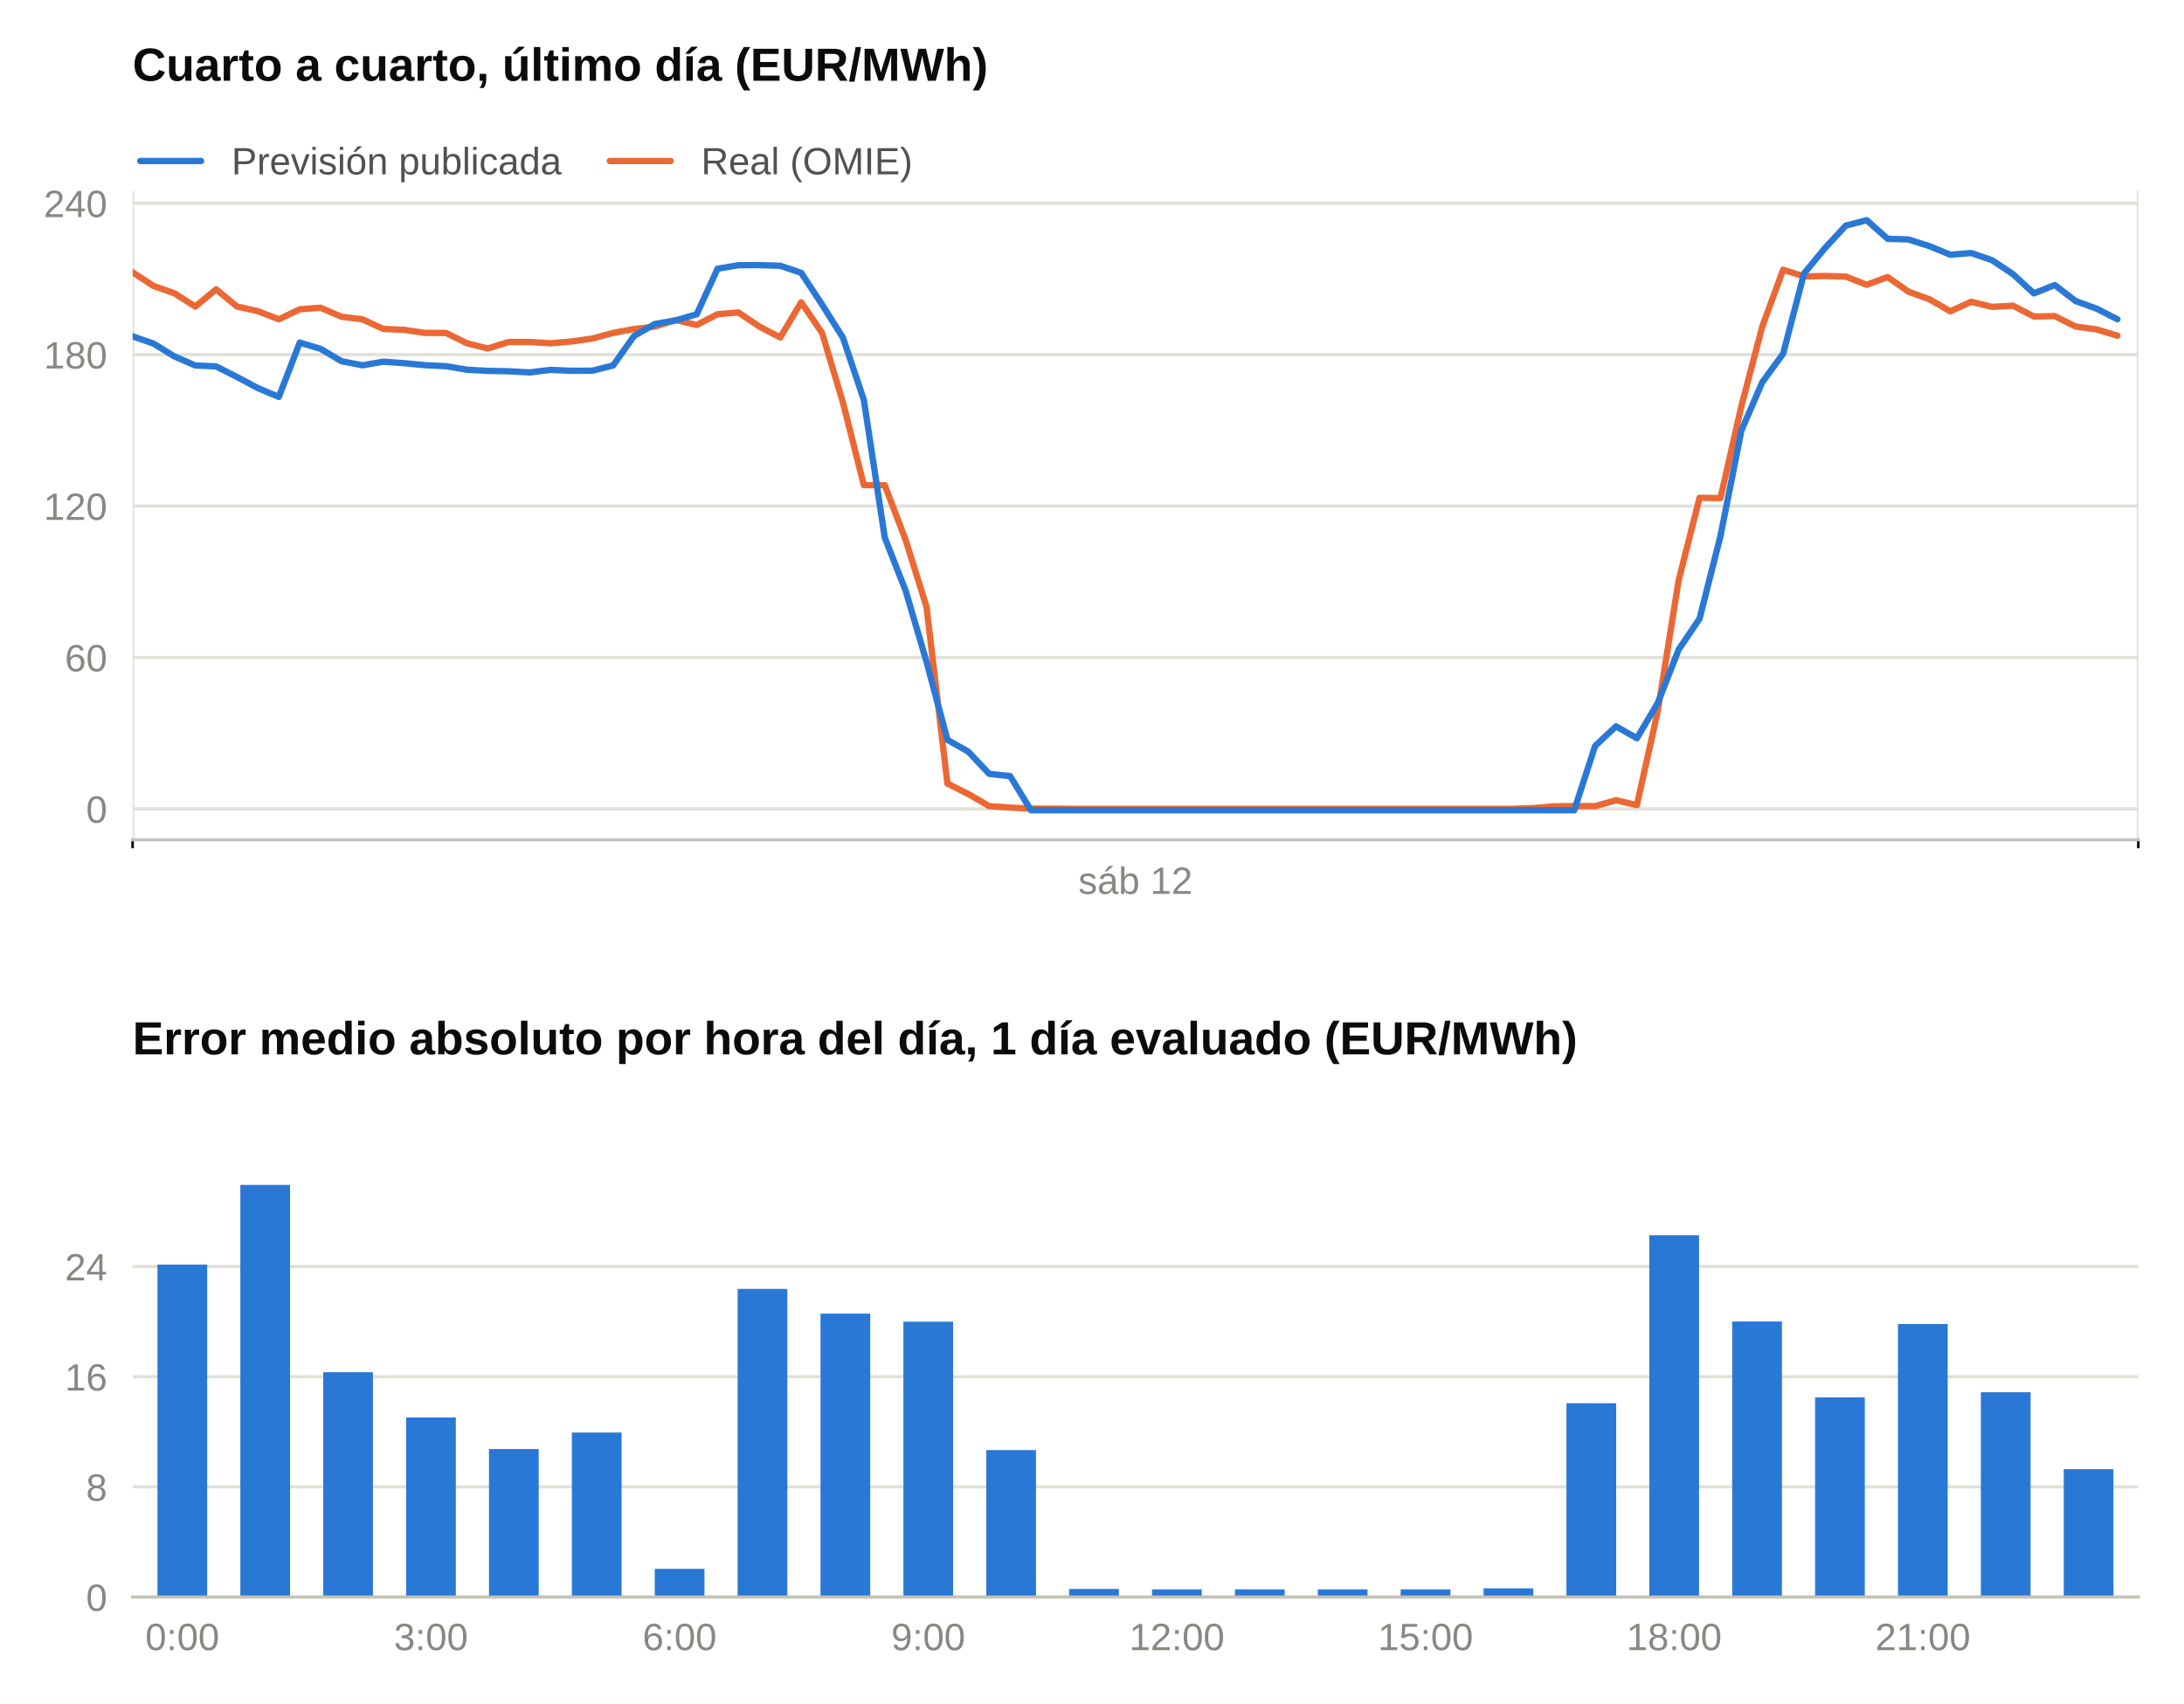
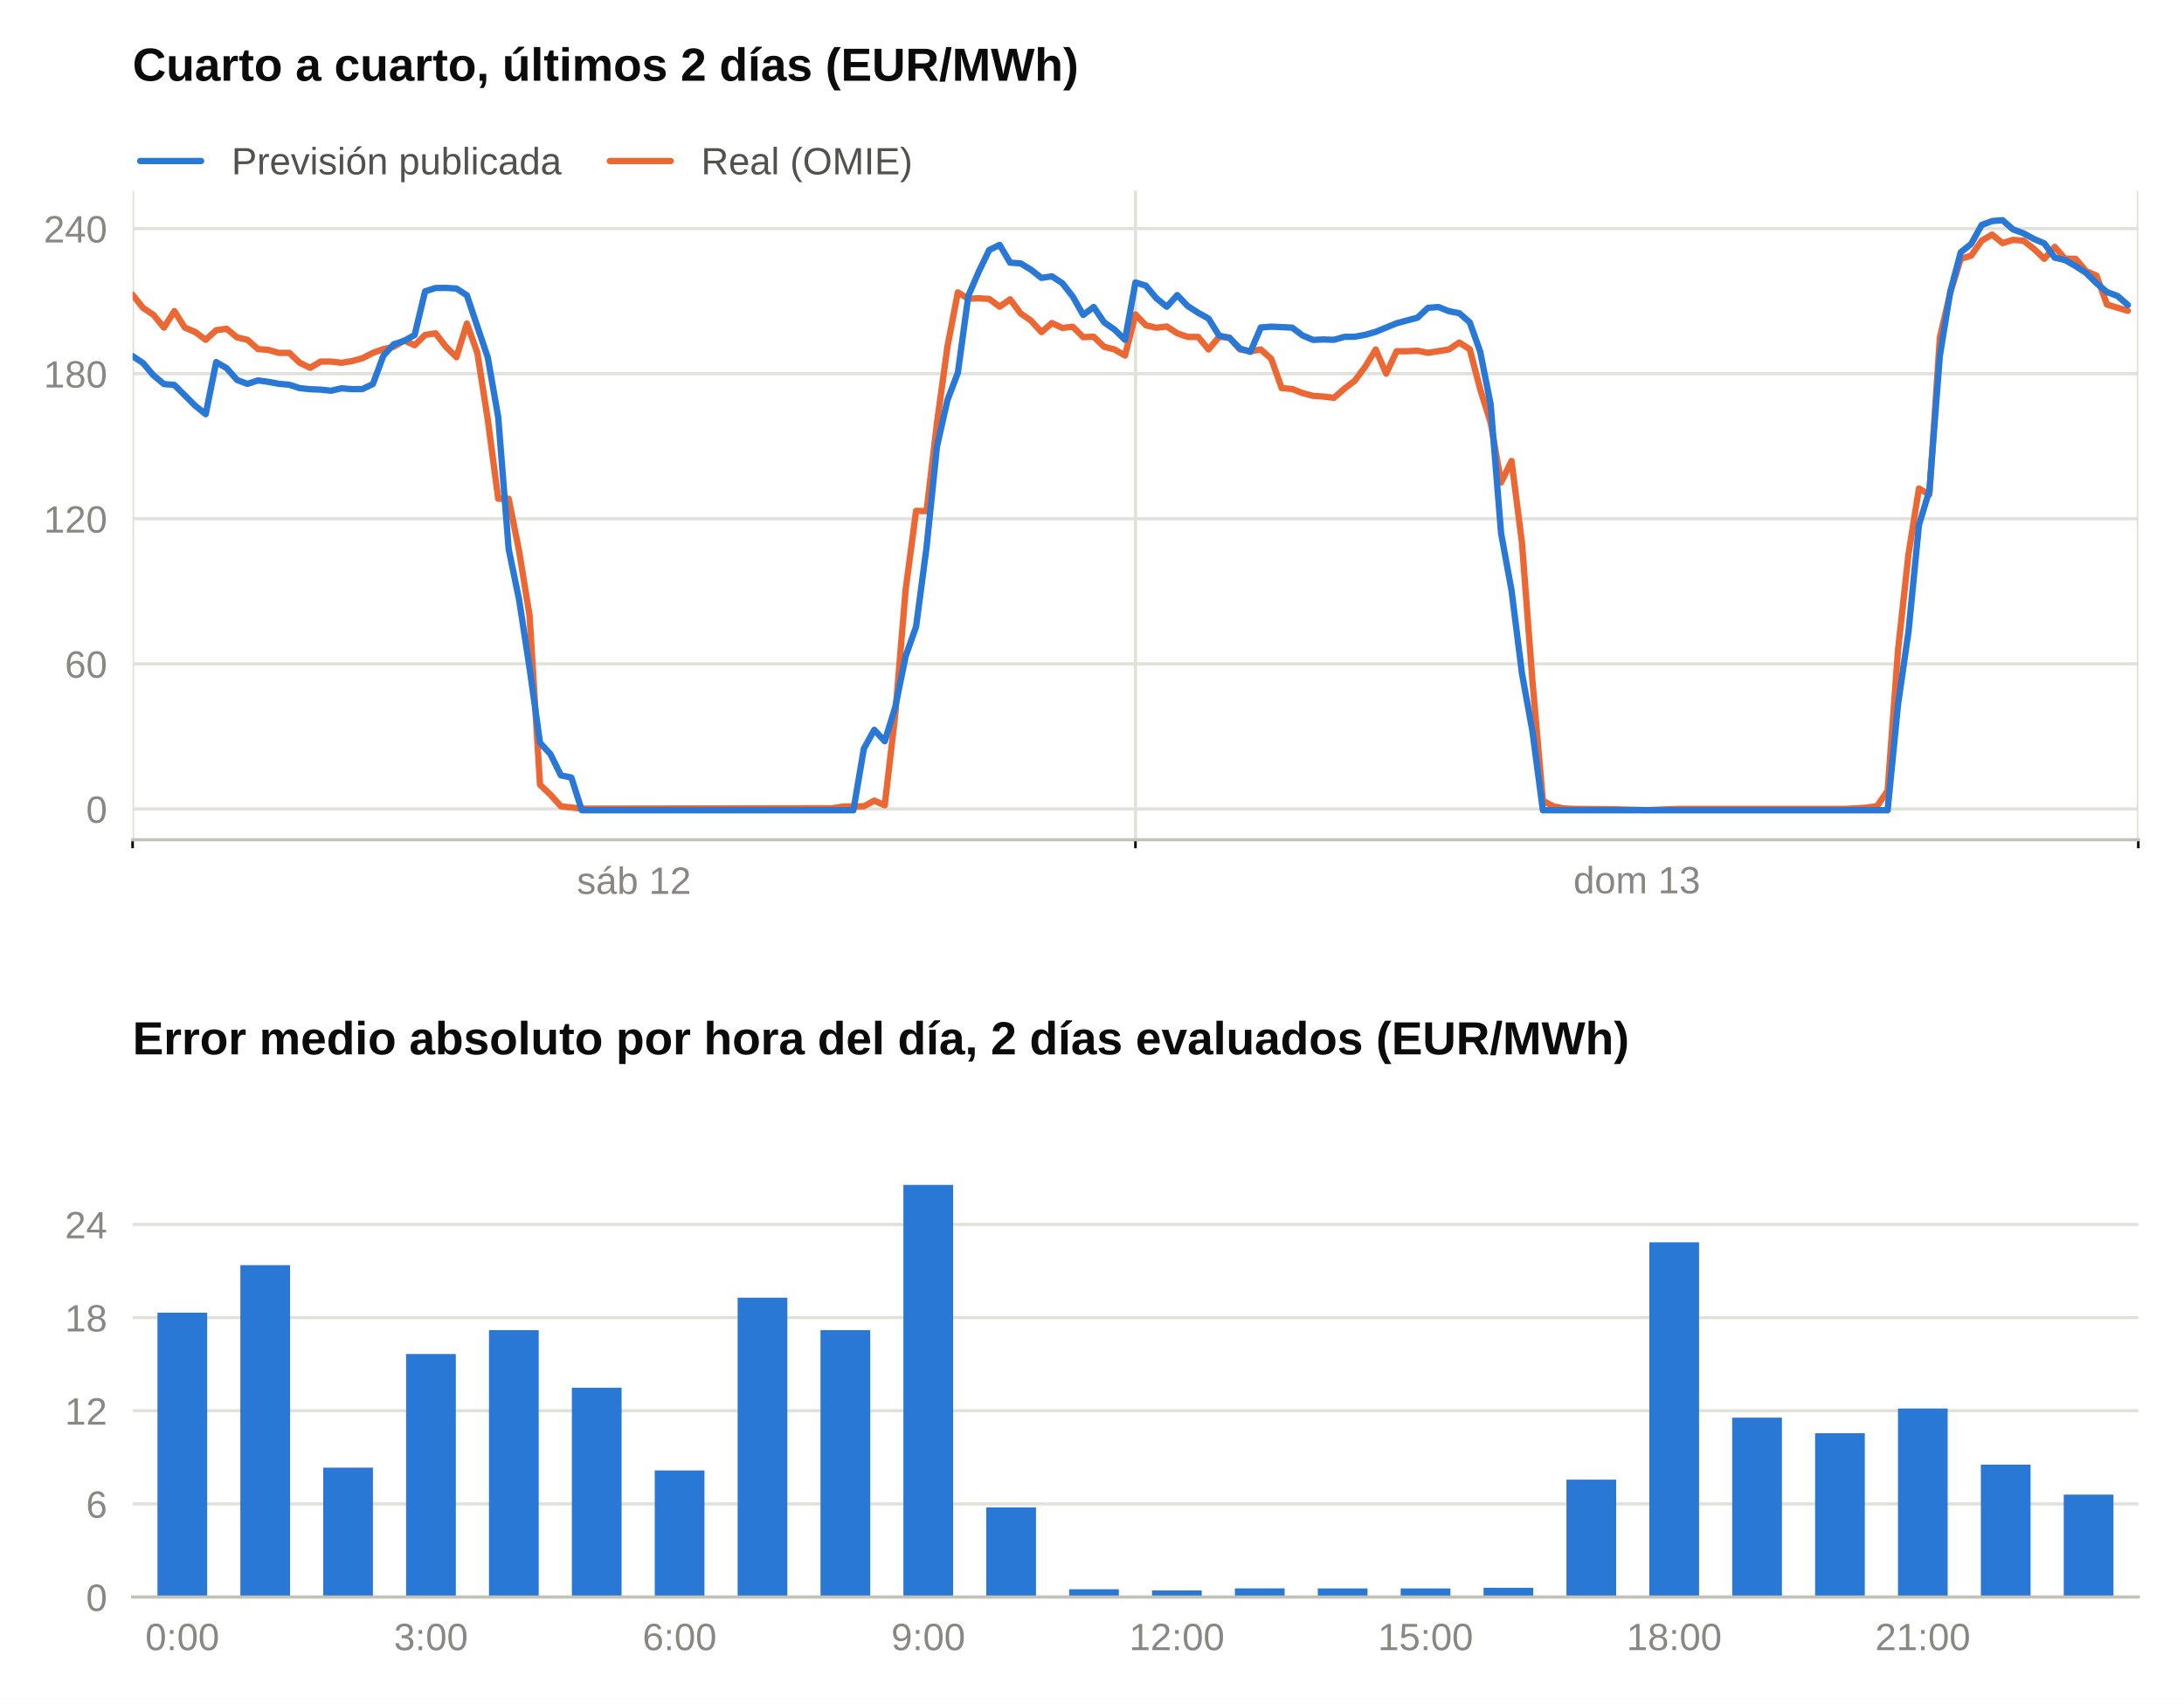
<svg xmlns="http://www.w3.org/2000/svg" xmlns:xlink="http://www.w3.org/1999/xlink" width="516.455pt" height="402.99pt" viewBox="0 0 516.455 402.99" version="1.1">
  <defs>
    <style type="text/css">*{stroke-linejoin: round; stroke-linecap: butt}</style>
  </defs>
  <g id="figure_1">
    <g id="patch_1">
      <path d="M 0 402.99  L 516.455 402.99  L 516.455 0  L 0 0  z " style="fill: #ffffff" />
    </g>
    <g id="axes_1">
      <g id="patch_2">
        <path d="M 31.355 198.629  L 505.655 198.629  L 505.655 45.103  L 31.355 45.103  z " style="fill: #ffffff" />
      </g>
      <g id="matplotlib.axis_1">
        <g id="xtick_1">
          <g id="line2d_1" />
          <g id="text_1">
-             <text style="font-size: 9px; font-family: 'Segoe UI', 'Helvetica Neue', 'Arial', 'DejaVu Sans', sans-serif; text-anchor: middle; fill: #898781" x="268.505" y="211.423" transform="rotate(-0 268.5047 211.423)">sáb 12</text>
+             <text style="font-size: 9px; font-family: 'Segoe UI', 'Helvetica Neue', 'Arial', 'DejaVu Sans', sans-serif; text-anchor: middle; fill: #898781" x="149.93" y="211.423" transform="rotate(-0 149.9297 211.423)">sáb 12</text>
          </g>
        </g>
        <g id="xtick_2">
-           <g id="line2d_2">
+           <g id="line2d_2" />
+           <g id="text_2">
+             <text style="font-size: 9px; font-family: 'Segoe UI', 'Helvetica Neue', 'Arial', 'DejaVu Sans', sans-serif; text-anchor: middle; fill: #898781" x="387.08" y="211.292" transform="rotate(-0 387.0797 211.2922)">dom 13</text>
+           </g>
+         </g>
+         <g id="xtick_3">
+           <g id="line2d_3">
            <path d="M 31.355 198.629  L 31.355 45.103  " clip-path="url(#pcca6787718)" style="fill: none; stroke: #e1e0d9; stroke-width: 0.75; stroke-linecap: square" />
          </g>
-           <g id="line2d_3">
+           <g id="line2d_4">
            <defs>
              <path id="mb2d37224fb" d="M 0 0  L 0 2  " style="stroke: #000000; stroke-width: 0.6" />
            </defs>
            <g>
              <use xlink:href="#mb2d37224fb" x="31.355" y="198.629" style="stroke: #000000; stroke-width: 0.6" />
            </g>
          </g>
        </g>
-         <g id="xtick_3">
-           <g id="line2d_4">
+         <g id="xtick_4">
+           <g id="line2d_5">
+             <path d="M 268.505 198.629  L 268.505 45.103  " clip-path="url(#pcca6787718)" style="fill: none; stroke: #e1e0d9; stroke-width: 0.75; stroke-linecap: square" />
+           </g>
+           <g id="line2d_6">
+             <g>
+               <use xlink:href="#mb2d37224fb" x="268.505" y="198.629" style="stroke: #000000; stroke-width: 0.6" />
+             </g>
+           </g>
+         </g>
+         <g id="xtick_5">
+           <g id="line2d_7">
            <path d="M 505.655 198.629  L 505.655 45.103  " clip-path="url(#pcca6787718)" style="fill: none; stroke: #e1e0d9; stroke-width: 0.75; stroke-linecap: square" />
          </g>
-           <g id="line2d_5">
+           <g id="line2d_8">
            <g>
              <use xlink:href="#mb2d37224fb" x="505.655" y="198.629" style="stroke: #000000; stroke-width: 0.6" />
            </g>
          </g>
        </g>
      </g>
      <g id="matplotlib.axis_2">
        <g id="ytick_1">
-           <g id="line2d_6">
-             <path d="M 31.355 191.317  L 505.655 191.317  " clip-path="url(#pcca6787718)" style="fill: none; stroke: #e1e0d9; stroke-width: 0.75; stroke-linecap: square" />
-           </g>
-           <g id="line2d_7" />
-           <g id="text_2">
-             <text style="font-size: 9px; font-family: 'Segoe UI', 'Helvetica Neue', 'Arial', 'DejaVu Sans', sans-serif; text-anchor: end; fill: #898781" x="25.355" y="194.593" transform="rotate(-0 25.35469 194.5928)">0</text>
+           <g id="line2d_9">
+             <path d="M 31.355 191.331  L 505.655 191.331  " clip-path="url(#pcca6787718)" style="fill: none; stroke: #e1e0d9; stroke-width: 0.75; stroke-linecap: square" />
+           </g>
+           <g id="line2d_10" />
+           <g id="text_3">
+             <text style="font-size: 9px; font-family: 'Segoe UI', 'Helvetica Neue', 'Arial', 'DejaVu Sans', sans-serif; text-anchor: end; fill: #898781" x="25.355" y="194.607" transform="rotate(-0 25.35469 194.6068)">0</text>
          </g>
        </g>
        <g id="ytick_2">
-           <g id="line2d_8">
-             <path d="M 31.355 155.504  L 505.655 155.504  " clip-path="url(#pcca6787718)" style="fill: none; stroke: #e1e0d9; stroke-width: 0.75; stroke-linecap: square" />
-           </g>
-           <g id="line2d_9" />
-           <g id="text_3">
-             <text style="font-size: 9px; font-family: 'Segoe UI', 'Helvetica Neue', 'Arial', 'DejaVu Sans', sans-serif; text-anchor: end; fill: #898781" x="25.355" y="158.78" transform="rotate(-0 25.35469 158.7798)">60</text>
+           <g id="line2d_11">
+             <path d="M 31.355 157.015  L 505.655 157.015  " clip-path="url(#pcca6787718)" style="fill: none; stroke: #e1e0d9; stroke-width: 0.75; stroke-linecap: square" />
+           </g>
+           <g id="line2d_12" />
+           <g id="text_4">
+             <text style="font-size: 9px; font-family: 'Segoe UI', 'Helvetica Neue', 'Arial', 'DejaVu Sans', sans-serif; text-anchor: end; fill: #898781" x="25.355" y="160.291" transform="rotate(-0 25.35469 160.2907)">60</text>
          </g>
        </g>
        <g id="ytick_3">
-           <g id="line2d_10">
-             <path d="M 31.355 119.691  L 505.655 119.691  " clip-path="url(#pcca6787718)" style="fill: none; stroke: #e1e0d9; stroke-width: 0.75; stroke-linecap: square" />
-           </g>
-           <g id="line2d_11" />
-           <g id="text_4">
-             <text style="font-size: 9px; font-family: 'Segoe UI', 'Helvetica Neue', 'Arial', 'DejaVu Sans', sans-serif; text-anchor: end; fill: #898781" x="25.355" y="122.967" transform="rotate(-0 25.35469 122.9668)">120</text>
+           <g id="line2d_13">
+             <path d="M 31.355 122.699  L 505.655 122.699  " clip-path="url(#pcca6787718)" style="fill: none; stroke: #e1e0d9; stroke-width: 0.75; stroke-linecap: square" />
+           </g>
+           <g id="line2d_14" />
+           <g id="text_5">
+             <text style="font-size: 9px; font-family: 'Segoe UI', 'Helvetica Neue', 'Arial', 'DejaVu Sans', sans-serif; text-anchor: end; fill: #898781" x="25.355" y="125.975" transform="rotate(-0 25.35469 125.9746)">120</text>
          </g>
        </g>
        <g id="ytick_4">
-           <g id="line2d_12">
-             <path d="M 31.355 83.878  L 505.655 83.878  " clip-path="url(#pcca6787718)" style="fill: none; stroke: #e1e0d9; stroke-width: 0.75; stroke-linecap: square" />
-           </g>
-           <g id="line2d_13" />
-           <g id="text_5">
-             <text style="font-size: 9px; font-family: 'Segoe UI', 'Helvetica Neue', 'Arial', 'DejaVu Sans', sans-serif; text-anchor: end; fill: #898781" x="25.355" y="87.154" transform="rotate(-0 25.35469 87.15384)">180</text>
+           <g id="line2d_15">
+             <path d="M 31.355 88.382  L 505.655 88.382  " clip-path="url(#pcca6787718)" style="fill: none; stroke: #e1e0d9; stroke-width: 0.75; stroke-linecap: square" />
+           </g>
+           <g id="line2d_16" />
+           <g id="text_6">
+             <text style="font-size: 9px; font-family: 'Segoe UI', 'Helvetica Neue', 'Arial', 'DejaVu Sans', sans-serif; text-anchor: end; fill: #898781" x="25.355" y="91.659" transform="rotate(-0 25.35469 91.65856)">180</text>
          </g>
        </g>
        <g id="ytick_5">
-           <g id="line2d_14">
-             <path d="M 31.355 48.065  L 505.655 48.065  " clip-path="url(#pcca6787718)" style="fill: none; stroke: #e1e0d9; stroke-width: 0.75; stroke-linecap: square" />
-           </g>
-           <g id="line2d_15" />
-           <g id="text_6">
-             <text style="font-size: 9px; font-family: 'Segoe UI', 'Helvetica Neue', 'Arial', 'DejaVu Sans', sans-serif; text-anchor: end; fill: #898781" x="25.355" y="51.341" transform="rotate(-0 25.35469 51.34084)">240</text>
-           </g>
-         </g>
-       </g>
-       <g id="line2d_16">
-         <path d="M 31.355 64.407  L 36.295 67.631  L 41.236 69.362  L 46.177 72.507  L 51.117 68.43  L 56.058 72.507  L 60.998 73.605  L 65.939 75.521  L 70.88 73.152  L 75.82 72.794  L 80.761 74.924  L 85.702 75.521  L 90.642 77.801  L 95.583 78.016  L 100.523 78.745  L 105.464 78.745  L 110.405 81.192  L 115.345 82.427  L 120.286 80.893  L 125.227 80.893  L 130.167 81.192  L 135.108 80.774  L 140.048 80.076  L 144.989 78.745  L 149.93 77.819  L 154.87 77.24  L 159.811 75.694  L 164.752 76.858  L 169.692 74.31  L 174.633 73.91  L 179.573 77.24  L 184.514 79.819  L 189.455 71.492  L 194.395 78.733  L 199.336 95.213  L 204.277 114.749  L 209.217 114.749  L 214.158 127.695  L 219.098 143.566  L 224.039 185.342  L 228.98 187.807  L 233.92 190.672  L 238.861 191.006  L 243.802 191.257  L 248.742 191.257  L 253.683 191.311  L 258.623 191.317  L 263.564 191.317  L 268.505 191.317  L 273.445 191.317  L 278.386 191.317  L 283.327 191.317  L 288.267 191.317  L 293.208 191.317  L 298.148 191.317  L 303.089 191.317  L 308.03 191.317  L 312.97 191.317  L 317.911 191.317  L 322.852 191.317  L 327.792 191.317  L 332.733 191.317  L 337.673 191.317  L 342.614 191.317  L 347.555 191.317  L 352.495 191.317  L 357.436 191.311  L 362.377 191.15  L 367.317 190.72  L 372.258 190.672  L 377.198 190.672  L 382.139 189.269  L 387.08 190.421  L 392.02 168.176  L 396.961 137.209  L 401.902 117.739  L 406.842 117.817  L 411.783 96.072  L 416.723 77.24  L 421.664 63.805  L 426.605 65.38  L 431.545 65.273  L 436.486 65.422  L 441.427 67.35  L 446.367 65.524  L 451.308 68.991  L 456.248 70.776  L 461.189 73.629  L 466.13 71.379  L 471.07 72.585  L 476.011 72.298  L 480.952 74.865  L 485.892 74.757  L 490.833 77.24  L 495.773 77.909  L 500.714 79.401  " clip-path="url(#pcca6787718)" style="fill: none; stroke: #eb6834; stroke-width: 1.5; stroke-linecap: round" />
+           <g id="line2d_17">
+             <path d="M 31.355 54.066  L 505.655 54.066  " clip-path="url(#pcca6787718)" style="fill: none; stroke: #e1e0d9; stroke-width: 0.75; stroke-linecap: square" />
+           </g>
+           <g id="line2d_18" />
+           <g id="text_7">
+             <text style="font-size: 9px; font-family: 'Segoe UI', 'Helvetica Neue', 'Arial', 'DejaVu Sans', sans-serif; text-anchor: end; fill: #898781" x="25.355" y="57.342" transform="rotate(-0 25.35469 57.34248)">240</text>
+           </g>
+         </g>
+       </g>
+       <g id="line2d_19">
+         <path d="M 31.355 69.726  L 33.825 72.814  L 36.295 74.473  L 38.766 77.487  L 41.236 73.581  L 43.706 77.487  L 46.177 78.539  L 48.647 80.375  L 51.117 78.105  L 53.587 77.762  L 56.058 79.803  L 58.528 80.375  L 60.998 82.56  L 63.469 82.766  L 65.939 83.464  L 68.409 83.464  L 70.88 85.809  L 73.35 86.993  L 75.82 85.523  L 78.291 85.523  L 80.761 85.809  L 83.231 85.408  L 85.702 84.739  L 88.172 83.464  L 90.642 82.577  L 93.112 82.023  L 95.583 80.541  L 98.053 81.656  L 100.523 79.214  L 102.994 78.831  L 105.464 82.023  L 107.934 84.493  L 110.405 76.515  L 112.875 83.452  L 115.345 99.243  L 117.816 117.963  L 120.286 117.963  L 122.756 130.368  L 125.227 145.576  L 127.697 185.606  L 130.167 187.968  L 132.637 190.713  L 137.578 191.273  L 196.866 191.171  L 199.336 190.759  L 204.277 190.713  L 206.747 189.369  L 209.217 190.473  L 211.688 169.157  L 214.158 139.485  L 216.628 120.828  L 219.098 120.903  L 221.569 100.067  L 224.039 82.023  L 226.509 69.148  L 228.98 70.658  L 231.45 70.555  L 233.92 70.698  L 236.391 72.546  L 238.861 70.795  L 241.331 74.118  L 243.802 75.828  L 246.272 78.562  L 248.742 76.406  L 251.213 77.561  L 253.683 77.287  L 256.153 79.746  L 258.623 79.643  L 261.094 82.023  L 263.564 82.663  L 266.034 84.093  L 268.505 74.37  L 270.975 76.944  L 273.445 77.527  L 275.916 77.23  L 278.386 78.831  L 280.856 79.689  L 283.327 79.689  L 285.797 82.663  L 288.267 79.689  L 290.738 79.838  L 293.208 82.663  L 295.678 83.075  L 298.148 82.663  L 300.619 84.882  L 303.089 91.814  L 305.559 92.003  L 308.03 92.987  L 310.5 93.621  L 312.97 93.799  L 315.441 94.096  L 317.911 91.94  L 320.381 90.041  L 322.852 86.707  L 325.322 82.663  L 327.792 88.371  L 330.262 83.075  L 332.733 83.075  L 335.203 82.949  L 337.673 83.452  L 342.614 82.663  L 345.084 81.016  L 347.555 82.606  L 350.025 92.066  L 352.495 99.947  L 354.966 114.12  L 357.436 109.029  L 359.906 128.418  L 362.377 161.018  L 364.847 189.369  L 367.317 190.713  L 369.788 191.211  L 372.258 191.331  L 382.139 191.439  L 389.55 191.617  L 396.961 191.331  L 436.486 191.325  L 441.427 191.039  L 443.897 190.644  L 446.367 187.035  L 448.837 153.749  L 451.308 131.049  L 453.778 115.549  L 456.248 116.979  L 458.719 79.838  L 461.189 69.223  L 463.659 61.216  L 466.13 60.472  L 468.6 56.926  L 471.07 55.479  L 473.541 57.504  L 476.011 56.737  L 478.481 56.926  L 480.952 58.842  L 483.422 61.216  L 485.892 58.396  L 488.363 61.216  L 490.833 61.216  L 493.303 64.127  L 495.773 65.202  L 498.244 72.037  L 503.184 73.512  L 503.184 73.512  " clip-path="url(#pcca6787718)" style="fill: none; stroke: #eb6834; stroke-width: 1.5; stroke-linecap: round" />
      </g>
      <g id="patch_3">
        <path d="M 31.355 198.629  L 505.655 198.629  " style="fill: none; stroke: #c3c2b7; stroke-width: 0.75; stroke-linejoin: miter; stroke-linecap: square" />
      </g>
-       <g id="line2d_17">
-         <path d="M 31.355 79.544  L 36.295 81.263  L 41.236 84.296  L 46.177 86.444  L 51.117 86.665  L 56.058 89.172  L 60.998 91.804  L 65.939 93.876  L 70.88 81.025  L 75.82 82.511  L 80.761 85.436  L 85.702 86.397  L 90.642 85.549  L 95.583 85.901  L 100.523 86.379  L 105.464 86.611  L 110.405 87.447  L 115.345 87.716  L 120.286 87.817  L 125.227 88.086  L 130.167 87.489  L 135.108 87.698  L 140.048 87.68  L 144.989 86.444  L 149.93 79.473  L 154.87 76.626  L 159.811 75.778  L 164.752 74.328  L 169.692 63.554  L 174.633 62.73  L 179.573 62.706  L 184.514 62.861  L 189.455 64.527  L 194.395 72.036  L 199.336 79.873  L 204.277 94.604  L 209.217 127.152  L 214.158 139.716  L 219.098 156.524  L 224.039 174.986  L 228.98 177.791  L 233.92 183.038  L 238.861 183.569  L 243.802 191.651  L 248.742 191.651  L 253.683 191.651  L 258.623 191.651  L 263.564 191.651  L 268.505 191.651  L 273.445 191.651  L 278.386 191.651  L 283.327 191.651  L 288.267 191.651  L 293.208 191.651  L 298.148 191.651  L 303.089 191.651  L 308.03 191.651  L 312.97 191.651  L 317.911 191.651  L 322.852 191.651  L 327.792 191.651  L 332.733 191.651  L 337.673 191.651  L 342.614 191.651  L 347.555 191.651  L 352.495 191.651  L 357.436 191.651  L 362.377 191.651  L 367.317 191.651  L 372.258 191.651  L 377.198 176.442  L 382.139 171.799  L 387.08 174.616  L 392.02 166.254  L 396.961 153.63  L 401.902 146.33  L 406.842 126.776  L 411.783 101.862  L 416.723 90.414  L 421.664 83.657  L 426.605 64.676  L 431.545 58.695  L 436.486 53.359  L 441.427 52.082  L 446.367 56.487  L 451.308 56.642  L 456.248 58.218  L 461.189 60.241  L 466.13 59.847  L 471.07 61.542  L 476.011 64.837  L 480.952 69.391  L 485.892 67.416  L 490.833 71.212  L 495.773 72.997  L 500.714 75.515  " clip-path="url(#pcca6787718)" style="fill: none; stroke: #2a78d6; stroke-width: 1.5; stroke-linecap: round" />
-       </g>
-       <g id="text_7">
-         <text style="font-weight: 600; font-size: 11px; font-family: 'Segoe UI', 'Helvetica Neue', 'Arial', 'DejaVu Sans', sans-serif; text-anchor: start; fill: #0b0b0b" x="31.355" y="19.103" transform="rotate(-0 31.35469 19.10328)">Cuarto a cuarto, último día (EUR/MWh)</text>
+       <g id="line2d_20">
+         <path d="M 31.355 84.23  L 33.825 85.877  L 36.295 88.783  L 38.766 90.842  L 41.236 91.053  L 46.177 95.978  L 48.647 97.962  L 51.117 85.649  L 53.587 87.073  L 56.058 89.875  L 58.528 90.796  L 60.998 89.984  L 63.469 90.321  L 65.939 90.779  L 68.409 91.002  L 70.88 91.803  L 73.35 92.06  L 75.82 92.157  L 78.291 92.415  L 80.761 91.843  L 83.231 92.043  L 85.702 92.026  L 88.172 90.842  L 90.642 84.162  L 93.112 81.433  L 95.583 80.621  L 98.053 79.231  L 100.523 68.908  L 102.994 68.119  L 105.464 68.096  L 107.934 68.245  L 110.405 69.84  L 115.345 84.545  L 117.816 98.66  L 120.286 129.848  L 122.756 141.887  L 125.227 157.993  L 127.697 175.683  L 130.167 178.371  L 132.637 183.398  L 135.108 183.907  L 137.578 191.651  L 201.806 191.651  L 204.277 177.078  L 206.747 172.628  L 209.217 175.328  L 211.688 167.315  L 214.158 155.219  L 216.628 148.224  L 219.098 129.487  L 221.569 105.615  L 224.039 94.645  L 226.509 88.171  L 228.98 69.983  L 231.45 64.253  L 233.92 59.139  L 236.391 57.915  L 238.861 62.136  L 241.331 62.285  L 243.802 63.795  L 246.272 65.734  L 248.742 65.356  L 251.213 66.981  L 253.683 70.138  L 256.153 74.502  L 258.623 72.608  L 261.094 76.246  L 263.564 77.956  L 266.034 80.37  L 268.505 66.803  L 270.975 67.575  L 273.445 70.55  L 275.916 72.557  L 278.386 69.8  L 280.856 72.385  L 283.327 73.981  L 285.797 75.348  L 288.267 79.369  L 290.738 79.924  L 293.208 82.429  L 295.678 83.218  L 298.148 77.458  L 300.619 77.264  L 305.559 77.493  L 308.03 79.352  L 310.5 80.398  L 312.97 80.29  L 315.441 80.375  L 317.911 79.672  L 320.381 79.643  L 322.852 79.197  L 325.322 78.482  L 330.262 76.458  L 335.203 75.136  L 337.673 72.814  L 340.144 72.614  L 342.614 73.604  L 345.084 74.078  L 347.555 76.24  L 350.025 83.178  L 352.495 95.64  L 354.966 126.136  L 357.436 139.639  L 359.906 159.302  L 362.377 172.96  L 364.847 191.651  L 446.367 191.651  L 448.837 166.56  L 451.308 149.402  L 453.778 124.197  L 456.248 116.001  L 458.719 84.162  L 461.189 68.977  L 463.659 59.671  L 466.13 57.687  L 468.6 53.22  L 471.07 52.288  L 473.541 52.082  L 476.011 54.249  L 478.481 55.176  L 480.952 56.514  L 483.422 57.567  L 485.892 60.941  L 488.363 61.519  L 490.833 62.943  L 493.303 64.55  L 495.773 66.998  L 498.244 69.08  L 500.714 69.989  L 503.184 72.134  L 503.184 72.134  " clip-path="url(#pcca6787718)" style="fill: none; stroke: #2a78d6; stroke-width: 1.5; stroke-linecap: round" />
+       </g>
+       <g id="text_8">
+         <text style="font-weight: 600; font-size: 11px; font-family: 'Segoe UI', 'Helvetica Neue', 'Arial', 'DejaVu Sans', sans-serif; text-anchor: start; fill: #0b0b0b" x="31.355" y="19.103" transform="rotate(-0 31.35469 19.10328)">Cuarto a cuarto, últimos 2 días (EUR/MWh)</text>
      </g>
      <g id="legend_1">
-         <g id="line2d_18">
+         <g id="line2d_21">
          <path d="M 33.155 38.083  L 40.355 38.083  L 47.555 38.083  " style="fill: none; stroke: #2a78d6; stroke-width: 1.5; stroke-linecap: round" />
        </g>
-         <g id="text_8">
+         <g id="text_9">
          <text style="font-size: 9px; font-family: 'Segoe UI', 'Helvetica Neue', 'Arial', 'DejaVu Sans', sans-serif; text-anchor: start; fill: #52514e" x="54.755" y="41.233" transform="rotate(-0 54.75469 41.23328)">Previsión publicada</text>
        </g>
-         <g id="line2d_19">
+         <g id="line2d_22">
          <path d="M 144.203 38.083  L 151.403 38.083  L 158.603 38.083  " style="fill: none; stroke: #eb6834; stroke-width: 1.5; stroke-linecap: round" />
        </g>
-         <g id="text_9">
+         <g id="text_10">
          <text style="font-size: 9px; font-family: 'Segoe UI', 'Helvetica Neue', 'Arial', 'DejaVu Sans', sans-serif; text-anchor: start; fill: #52514e" x="165.803" y="41.233" transform="rotate(-0 165.8034 41.23328)">Real (OMIE)</text>
        </g>
      </g>
    </g>
    <g id="axes_2">
      <g id="patch_4">
        <path d="M 31.355 377.743  L 505.655 377.743  L 505.655 275.393  L 31.355 275.393  z " style="fill: #ffffff" />
      </g>
      <g id="matplotlib.axis_3">
-         <g id="xtick_4">
-           <g id="line2d_20" />
-           <g id="text_10">
+         <g id="xtick_6">
+           <g id="line2d_23" />
+           <g id="text_11">
            <text style="font-size: 9px; font-family: 'Segoe UI', 'Helvetica Neue', 'Arial', 'DejaVu Sans', sans-serif; text-anchor: middle; fill: #898781" x="43.114" y="390.296" transform="rotate(-0 43.11419 390.2955)">0:00</text>
          </g>
        </g>
-         <g id="xtick_5">
-           <g id="line2d_21" />
-           <g id="text_11">
+         <g id="xtick_7">
+           <g id="line2d_24" />
+           <g id="text_12">
            <text style="font-size: 9px; font-family: 'Segoe UI', 'Helvetica Neue', 'Arial', 'DejaVu Sans', sans-serif; text-anchor: middle; fill: #898781" x="101.912" y="390.296" transform="rotate(-0 101.9117 390.2955)">3:00</text>
          </g>
        </g>
-         <g id="xtick_6">
-           <g id="line2d_22" />
-           <g id="text_12">
+         <g id="xtick_8">
+           <g id="line2d_25" />
+           <g id="text_13">
            <text style="font-size: 9px; font-family: 'Segoe UI', 'Helvetica Neue', 'Arial', 'DejaVu Sans', sans-serif; text-anchor: middle; fill: #898781" x="160.709" y="390.296" transform="rotate(-0 160.7092 390.2955)">6:00</text>
          </g>
        </g>
-         <g id="xtick_7">
-           <g id="line2d_23" />
-           <g id="text_13">
+         <g id="xtick_9">
+           <g id="line2d_26" />
+           <g id="text_14">
            <text style="font-size: 9px; font-family: 'Segoe UI', 'Helvetica Neue', 'Arial', 'DejaVu Sans', sans-serif; text-anchor: middle; fill: #898781" x="219.507" y="390.296" transform="rotate(-0 219.5068 390.2955)">9:00</text>
          </g>
        </g>
-         <g id="xtick_8">
-           <g id="line2d_24" />
-           <g id="text_14">
+         <g id="xtick_10">
+           <g id="line2d_27" />
+           <g id="text_15">
            <text style="font-size: 9px; font-family: 'Segoe UI', 'Helvetica Neue', 'Arial', 'DejaVu Sans', sans-serif; text-anchor: middle; fill: #898781" x="278.304" y="390.296" transform="rotate(-0 278.3043 390.2955)">12:00</text>
          </g>
        </g>
-         <g id="xtick_9">
-           <g id="line2d_25" />
-           <g id="text_15">
+         <g id="xtick_11">
+           <g id="line2d_28" />
+           <g id="text_16">
            <text style="font-size: 9px; font-family: 'Segoe UI', 'Helvetica Neue', 'Arial', 'DejaVu Sans', sans-serif; text-anchor: middle; fill: #898781" x="337.102" y="390.296" transform="rotate(-0 337.1018 390.2955)">15:00</text>
          </g>
        </g>
-         <g id="xtick_10">
-           <g id="line2d_26" />
-           <g id="text_16">
+         <g id="xtick_12">
+           <g id="line2d_29" />
+           <g id="text_17">
            <text style="font-size: 9px; font-family: 'Segoe UI', 'Helvetica Neue', 'Arial', 'DejaVu Sans', sans-serif; text-anchor: middle; fill: #898781" x="395.899" y="390.296" transform="rotate(-0 395.8993 390.2955)">18:00</text>
          </g>
        </g>
-         <g id="xtick_11">
-           <g id="line2d_27" />
-           <g id="text_17">
+         <g id="xtick_13">
+           <g id="line2d_30" />
+           <g id="text_18">
            <text style="font-size: 9px; font-family: 'Segoe UI', 'Helvetica Neue', 'Arial', 'DejaVu Sans', sans-serif; text-anchor: middle; fill: #898781" x="454.697" y="390.296" transform="rotate(-0 454.6968 390.2955)">21:00</text>
          </g>
        </g>
      </g>
      <g id="matplotlib.axis_4">
        <g id="ytick_6">
-           <g id="line2d_28">
+           <g id="line2d_31">
            <path d="M 31.355 377.743  L 505.655 377.743  " clip-path="url(#p030fc7ff83)" style="fill: none; stroke: #e1e0d9; stroke-width: 0.75; stroke-linecap: square" />
          </g>
-           <g id="line2d_29" />
-           <g id="text_18">
+           <g id="line2d_32" />
+           <g id="text_19">
            <text style="font-size: 9px; font-family: 'Segoe UI', 'Helvetica Neue', 'Arial', 'DejaVu Sans', sans-serif; text-anchor: end; fill: #898781" x="25.355" y="381.019" transform="rotate(-0 25.35469 381.0194)">0</text>
          </g>
        </g>
        <g id="ytick_7">
-           <g id="line2d_30">
-             <path d="M 31.355 351.686  L 505.655 351.686  " clip-path="url(#p030fc7ff83)" style="fill: none; stroke: #e1e0d9; stroke-width: 0.75; stroke-linecap: square" />
-           </g>
-           <g id="line2d_31" />
-           <g id="text_19">
-             <text style="font-size: 9px; font-family: 'Segoe UI', 'Helvetica Neue', 'Arial', 'DejaVu Sans', sans-serif; text-anchor: end; fill: #898781" x="25.355" y="354.963" transform="rotate(-0 25.35469 354.9626)">8</text>
+           <g id="line2d_33">
+             <path d="M 31.355 355.711  L 505.655 355.711  " clip-path="url(#p030fc7ff83)" style="fill: none; stroke: #e1e0d9; stroke-width: 0.75; stroke-linecap: square" />
+           </g>
+           <g id="line2d_34" />
+           <g id="text_20">
+             <text style="font-size: 9px; font-family: 'Segoe UI', 'Helvetica Neue', 'Arial', 'DejaVu Sans', sans-serif; text-anchor: end; fill: #898781" x="25.355" y="358.988" transform="rotate(-0 25.35469 358.9876)">6</text>
          </g>
        </g>
        <g id="ytick_8">
-           <g id="line2d_32">
-             <path d="M 31.355 325.63  L 505.655 325.63  " clip-path="url(#p030fc7ff83)" style="fill: none; stroke: #e1e0d9; stroke-width: 0.75; stroke-linecap: square" />
-           </g>
-           <g id="line2d_33" />
-           <g id="text_20">
-             <text style="font-size: 9px; font-family: 'Segoe UI', 'Helvetica Neue', 'Arial', 'DejaVu Sans', sans-serif; text-anchor: end; fill: #898781" x="25.355" y="328.906" transform="rotate(-0 25.35469 328.9058)">16</text>
+           <g id="line2d_35">
+             <path d="M 31.355 333.68  L 505.655 333.68  " clip-path="url(#p030fc7ff83)" style="fill: none; stroke: #e1e0d9; stroke-width: 0.75; stroke-linecap: square" />
+           </g>
+           <g id="line2d_36" />
+           <g id="text_21">
+             <text style="font-size: 9px; font-family: 'Segoe UI', 'Helvetica Neue', 'Arial', 'DejaVu Sans', sans-serif; text-anchor: end; fill: #898781" x="25.355" y="336.956" transform="rotate(-0 25.35469 336.9558)">12</text>
          </g>
        </g>
        <g id="ytick_9">
-           <g id="line2d_34">
-             <path d="M 31.355 299.573  L 505.655 299.573  " clip-path="url(#p030fc7ff83)" style="fill: none; stroke: #e1e0d9; stroke-width: 0.75; stroke-linecap: square" />
-           </g>
-           <g id="line2d_35" />
-           <g id="text_21">
-             <text style="font-size: 9px; font-family: 'Segoe UI', 'Helvetica Neue', 'Arial', 'DejaVu Sans', sans-serif; text-anchor: end; fill: #898781" x="25.355" y="302.849" transform="rotate(-0 25.35469 302.849)">24</text>
+           <g id="line2d_37">
+             <path d="M 31.355 311.648  L 505.655 311.648  " clip-path="url(#p030fc7ff83)" style="fill: none; stroke: #e1e0d9; stroke-width: 0.75; stroke-linecap: square" />
+           </g>
+           <g id="line2d_38" />
+           <g id="text_22">
+             <text style="font-size: 9px; font-family: 'Segoe UI', 'Helvetica Neue', 'Arial', 'DejaVu Sans', sans-serif; text-anchor: end; fill: #898781" x="25.355" y="314.924" transform="rotate(-0 25.35469 314.924)">18</text>
+           </g>
+         </g>
+         <g id="ytick_10">
+           <g id="line2d_39">
+             <path d="M 31.355 289.616  L 505.655 289.616  " clip-path="url(#p030fc7ff83)" style="fill: none; stroke: #e1e0d9; stroke-width: 0.75; stroke-linecap: square" />
+           </g>
+           <g id="line2d_40" />
+           <g id="text_23">
+             <text style="font-size: 9px; font-family: 'Segoe UI', 'Helvetica Neue', 'Arial', 'DejaVu Sans', sans-serif; text-anchor: end; fill: #898781" x="25.355" y="292.892" transform="rotate(-0 25.35469 292.8922)">24</text>
          </g>
        </g>
      </g>
      <g id="patch_5">
-         <path d="M 37.234 377.743  L 48.994 377.743  L 48.994 299.109  L 37.234 299.109  z " clip-path="url(#p030fc7ff83)" style="fill: #2a78d6" />
+         <path d="M 37.234 377.743  L 48.994 377.743  L 48.994 310.477  L 37.234 310.477  z " clip-path="url(#p030fc7ff83)" style="fill: #2a78d6" />
      </g>
      <g id="patch_6">
-         <path d="M 56.834 377.743  L 68.593 377.743  L 68.593 280.266  L 56.834 280.266  z " clip-path="url(#p030fc7ff83)" style="fill: #2a78d6" />
+         <path d="M 56.834 377.743  L 68.593 377.743  L 68.593 299.237  L 56.834 299.237  z " clip-path="url(#p030fc7ff83)" style="fill: #2a78d6" />
      </g>
      <g id="patch_7">
-         <path d="M 76.433 377.743  L 88.192 377.743  L 88.192 324.571  L 76.433 324.571  z " clip-path="url(#p030fc7ff83)" style="fill: #2a78d6" />
+         <path d="M 76.433 377.743  L 88.192 377.743  L 88.192 347.142  L 76.433 347.142  z " clip-path="url(#p030fc7ff83)" style="fill: #2a78d6" />
      </g>
      <g id="patch_8">
-         <path d="M 96.032 377.743  L 107.791 377.743  L 107.791 335.271  L 96.032 335.271  z " clip-path="url(#p030fc7ff83)" style="fill: #2a78d6" />
+         <path d="M 96.032 377.743  L 107.791 377.743  L 107.791 320.263  L 96.032 320.263  z " clip-path="url(#p030fc7ff83)" style="fill: #2a78d6" />
      </g>
      <g id="patch_9">
-         <path d="M 115.631 377.743  L 127.391 377.743  L 127.391 342.738  L 115.631 342.738  z " clip-path="url(#p030fc7ff83)" style="fill: #2a78d6" />
+         <path d="M 115.631 377.743  L 127.391 377.743  L 127.391 314.604  L 115.631 314.604  z " clip-path="url(#p030fc7ff83)" style="fill: #2a78d6" />
      </g>
      <g id="patch_10">
-         <path d="M 135.23 377.743  L 146.99 377.743  L 146.99 338.829  L 135.23 338.829  z " clip-path="url(#p030fc7ff83)" style="fill: #2a78d6" />
+         <path d="M 135.23 377.743  L 146.99 377.743  L 146.99 328.236  L 135.23 328.236  z " clip-path="url(#p030fc7ff83)" style="fill: #2a78d6" />
      </g>
      <g id="patch_11">
-         <path d="M 154.829 377.743  L 166.589 377.743  L 166.589 371.083  L 154.829 371.083  z " clip-path="url(#p030fc7ff83)" style="fill: #2a78d6" />
+         <path d="M 154.829 377.743  L 166.589 377.743  L 166.589 347.808  L 154.829 347.808  z " clip-path="url(#p030fc7ff83)" style="fill: #2a78d6" />
      </g>
      <g id="patch_12">
-         <path d="M 174.429 377.743  L 186.188 377.743  L 186.188 304.857  L 174.429 304.857  z " clip-path="url(#p030fc7ff83)" style="fill: #2a78d6" />
+         <path d="M 174.429 377.743  L 186.188 377.743  L 186.188 306.943  L 174.429 306.943  z " clip-path="url(#p030fc7ff83)" style="fill: #2a78d6" />
      </g>
      <g id="patch_13">
-         <path d="M 194.028 377.743  L 205.787 377.743  L 205.787 310.696  L 194.028 310.696  z " clip-path="url(#p030fc7ff83)" style="fill: #2a78d6" />
+         <path d="M 194.028 377.743  L 205.787 377.743  L 205.787 314.608  L 194.028 314.608  z " clip-path="url(#p030fc7ff83)" style="fill: #2a78d6" />
      </g>
      <g id="patch_14">
-         <path d="M 213.627 377.743  L 225.387 377.743  L 225.387 312.618  L 213.627 312.618  z " clip-path="url(#p030fc7ff83)" style="fill: #2a78d6" />
+         <path d="M 213.627 377.743  L 225.387 377.743  L 225.387 280.266  L 213.627 280.266  z " clip-path="url(#p030fc7ff83)" style="fill: #2a78d6" />
      </g>
      <g id="patch_15">
-         <path d="M 233.226 377.743  L 244.986 377.743  L 244.986 342.982  L 233.226 342.982  z " clip-path="url(#p030fc7ff83)" style="fill: #2a78d6" />
+         <path d="M 233.226 377.743  L 244.986 377.743  L 244.986 356.528  L 233.226 356.528  z " clip-path="url(#p030fc7ff83)" style="fill: #2a78d6" />
      </g>
      <g id="patch_16">
-         <path d="M 252.825 377.743  L 264.585 377.743  L 264.585 375.83  L 252.825 375.83  z " clip-path="url(#p030fc7ff83)" style="fill: #2a78d6" />
+         <path d="M 252.825 377.743  L 264.585 377.743  L 264.585 375.898  L 252.825 375.898  z " clip-path="url(#p030fc7ff83)" style="fill: #2a78d6" />
      </g>
      <g id="patch_17">
-         <path d="M 272.425 377.743  L 284.184 377.743  L 284.184 375.919  L 272.425 375.919  z " clip-path="url(#p030fc7ff83)" style="fill: #2a78d6" />
+         <path d="M 272.425 377.743  L 284.184 377.743  L 284.184 376.192  L 272.425 376.192  z " clip-path="url(#p030fc7ff83)" style="fill: #2a78d6" />
      </g>
      <g id="patch_18">
-         <path d="M 292.024 377.743  L 303.783 377.743  L 303.783 375.919  L 292.024 375.919  z " clip-path="url(#p030fc7ff83)" style="fill: #2a78d6" />
+         <path d="M 292.024 377.743  L 303.783 377.743  L 303.783 375.687  L 292.024 375.687  z " clip-path="url(#p030fc7ff83)" style="fill: #2a78d6" />
      </g>
      <g id="patch_19">
-         <path d="M 311.623 377.743  L 323.382 377.743  L 323.382 375.919  L 311.623 375.919  z " clip-path="url(#p030fc7ff83)" style="fill: #2a78d6" />
+         <path d="M 311.623 377.743  L 323.382 377.743  L 323.382 375.701  L 311.623 375.701  z " clip-path="url(#p030fc7ff83)" style="fill: #2a78d6" />
      </g>
      <g id="patch_20">
-         <path d="M 331.222 377.743  L 342.982 377.743  L 342.982 375.919  L 331.222 375.919  z " clip-path="url(#p030fc7ff83)" style="fill: #2a78d6" />
+         <path d="M 331.222 377.743  L 342.982 377.743  L 342.982 375.705  L 331.222 375.705  z " clip-path="url(#p030fc7ff83)" style="fill: #2a78d6" />
      </g>
      <g id="patch_21">
-         <path d="M 350.821 377.743  L 362.581 377.743  L 362.581 375.683  L 350.821 375.683  z " clip-path="url(#p030fc7ff83)" style="fill: #2a78d6" />
+         <path d="M 350.821 377.743  L 362.581 377.743  L 362.581 375.558  L 350.821 375.558  z " clip-path="url(#p030fc7ff83)" style="fill: #2a78d6" />
      </g>
      <g id="patch_22">
-         <path d="M 370.42 377.743  L 382.18 377.743  L 382.18 331.891  L 370.42 331.891  z " clip-path="url(#p030fc7ff83)" style="fill: #2a78d6" />
+         <path d="M 370.42 377.743  L 382.18 377.743  L 382.18 349.983  L 370.42 349.983  z " clip-path="url(#p030fc7ff83)" style="fill: #2a78d6" />
      </g>
      <g id="patch_23">
-         <path d="M 390.02 377.743  L 401.779 377.743  L 401.779 292.155  L 390.02 292.155  z " clip-path="url(#p030fc7ff83)" style="fill: #2a78d6" />
+         <path d="M 390.02 377.743  L 401.779 377.743  L 401.779 293.843  L 390.02 293.843  z " clip-path="url(#p030fc7ff83)" style="fill: #2a78d6" />
      </g>
      <g id="patch_24">
-         <path d="M 409.619 377.743  L 421.378 377.743  L 421.378 312.569  L 409.619 312.569  z " clip-path="url(#p030fc7ff83)" style="fill: #2a78d6" />
+         <path d="M 409.619 377.743  L 421.378 377.743  L 421.378 335.314  L 409.619 335.314  z " clip-path="url(#p030fc7ff83)" style="fill: #2a78d6" />
      </g>
      <g id="patch_25">
-         <path d="M 429.218 377.743  L 440.977 377.743  L 440.977 330.523  L 429.218 330.523  z " clip-path="url(#p030fc7ff83)" style="fill: #2a78d6" />
+         <path d="M 429.218 377.743  L 440.977 377.743  L 440.977 339.004  L 429.218 339.004  z " clip-path="url(#p030fc7ff83)" style="fill: #2a78d6" />
      </g>
      <g id="patch_26">
-         <path d="M 448.817 377.743  L 460.577 377.743  L 460.577 313.171  L 448.817 313.171  z " clip-path="url(#p030fc7ff83)" style="fill: #2a78d6" />
+         <path d="M 448.817 377.743  L 460.577 377.743  L 460.577 333.147  L 448.817 333.147  z " clip-path="url(#p030fc7ff83)" style="fill: #2a78d6" />
      </g>
      <g id="patch_27">
-         <path d="M 468.416 377.743  L 480.176 377.743  L 480.176 329.302  L 468.416 329.302  z " clip-path="url(#p030fc7ff83)" style="fill: #2a78d6" />
+         <path d="M 468.416 377.743  L 480.176 377.743  L 480.176 346.426  L 468.416 346.426  z " clip-path="url(#p030fc7ff83)" style="fill: #2a78d6" />
      </g>
      <g id="patch_28">
-         <path d="M 488.015 377.743  L 499.775 377.743  L 499.775 347.501  L 488.015 347.501  z " clip-path="url(#p030fc7ff83)" style="fill: #2a78d6" />
+         <path d="M 488.015 377.743  L 499.775 377.743  L 499.775 353.517  L 488.015 353.517  z " clip-path="url(#p030fc7ff83)" style="fill: #2a78d6" />
      </g>
      <g id="patch_29">
        <path d="M 31.355 377.743  L 505.655 377.743  " style="fill: none; stroke: #c3c2b7; stroke-width: 0.75; stroke-linejoin: miter; stroke-linecap: square" />
      </g>
-       <g id="text_22">
-         <text style="font-weight: 600; font-size: 11px; font-family: 'Segoe UI', 'Helvetica Neue', 'Arial', 'DejaVu Sans', sans-serif; text-anchor: start; fill: #0b0b0b" x="31.355" y="249.393" transform="rotate(-0 31.35469 249.3925)">Error medio absoluto por hora del día, 1 día evaluado (EUR/MWh)</text>
+       <g id="text_24">
+         <text style="font-weight: 600; font-size: 11px; font-family: 'Segoe UI', 'Helvetica Neue', 'Arial', 'DejaVu Sans', sans-serif; text-anchor: start; fill: #0b0b0b" x="31.355" y="249.393" transform="rotate(-0 31.35469 249.3925)">Error medio absoluto por hora del día, 2 días evaluados (EUR/MWh)</text>
      </g>
    </g>
  </g>
  <defs>
    <clipPath id="pcca6787718">
      <rect x="31.355" y="45.103" width="474.3" height="153.526" />
    </clipPath>
    <clipPath id="p030fc7ff83">
      <rect x="31.355" y="275.393" width="474.3" height="102.351" />
    </clipPath>
  </defs>
</svg>
